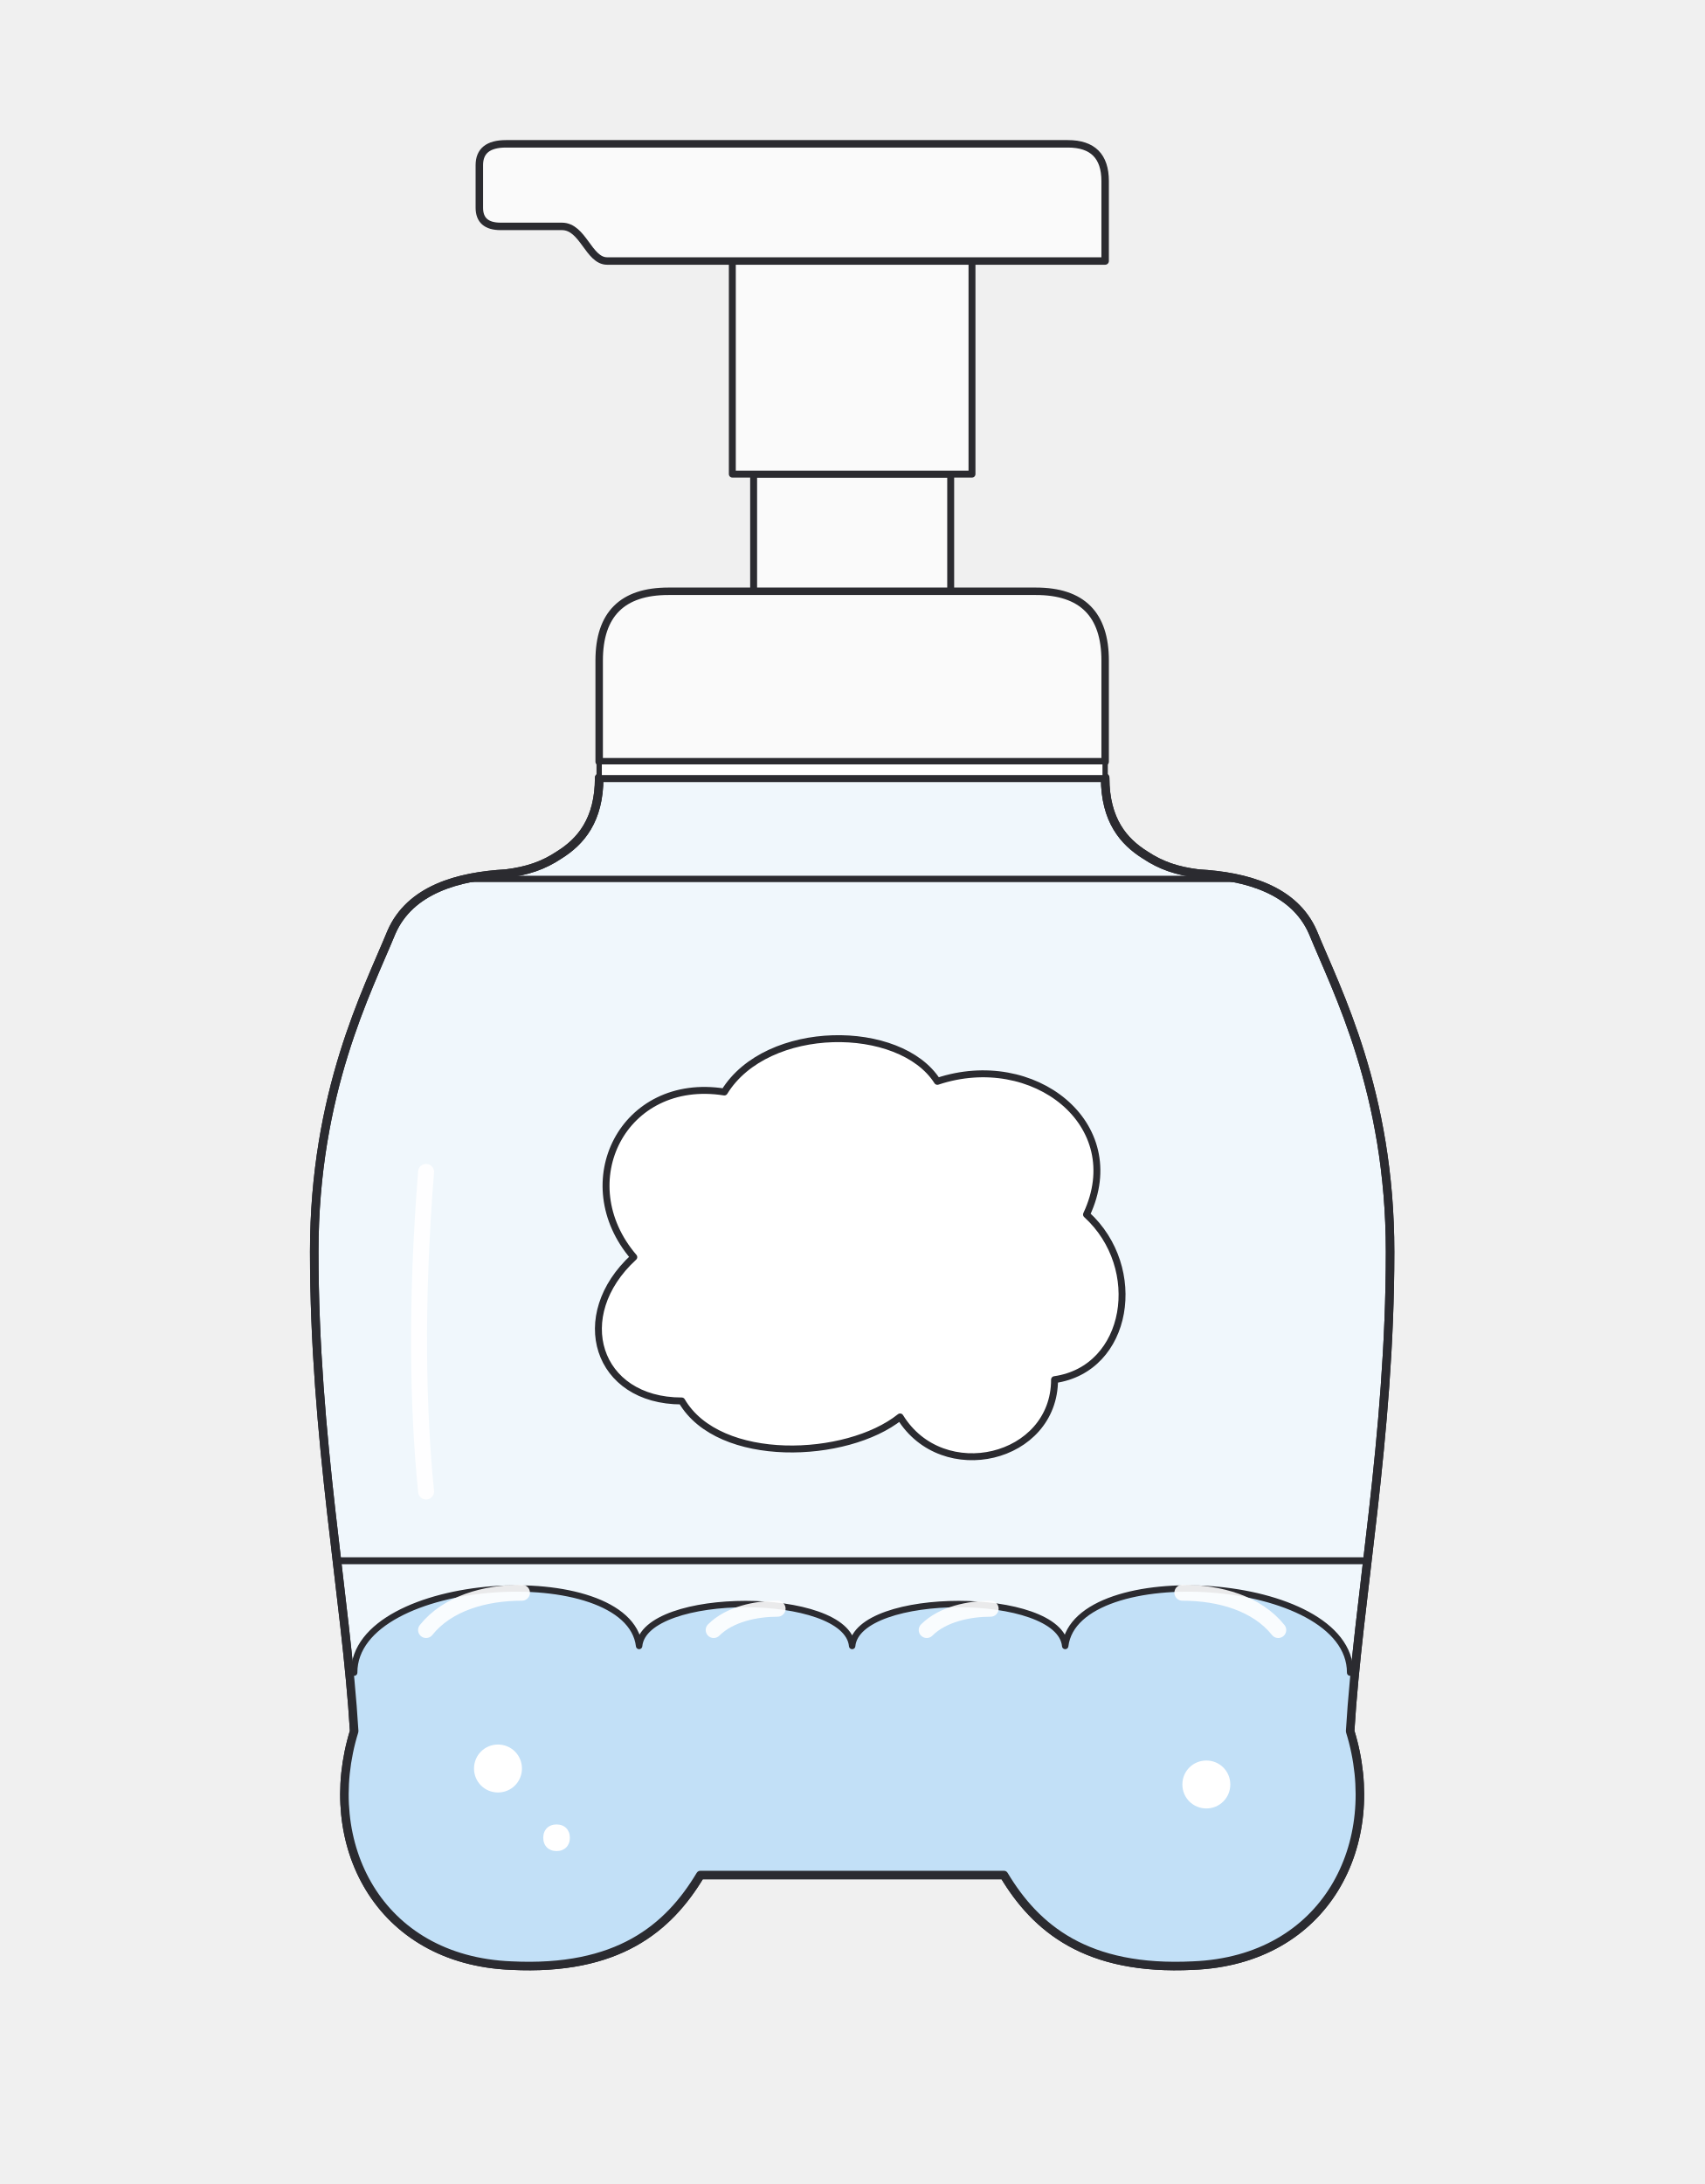
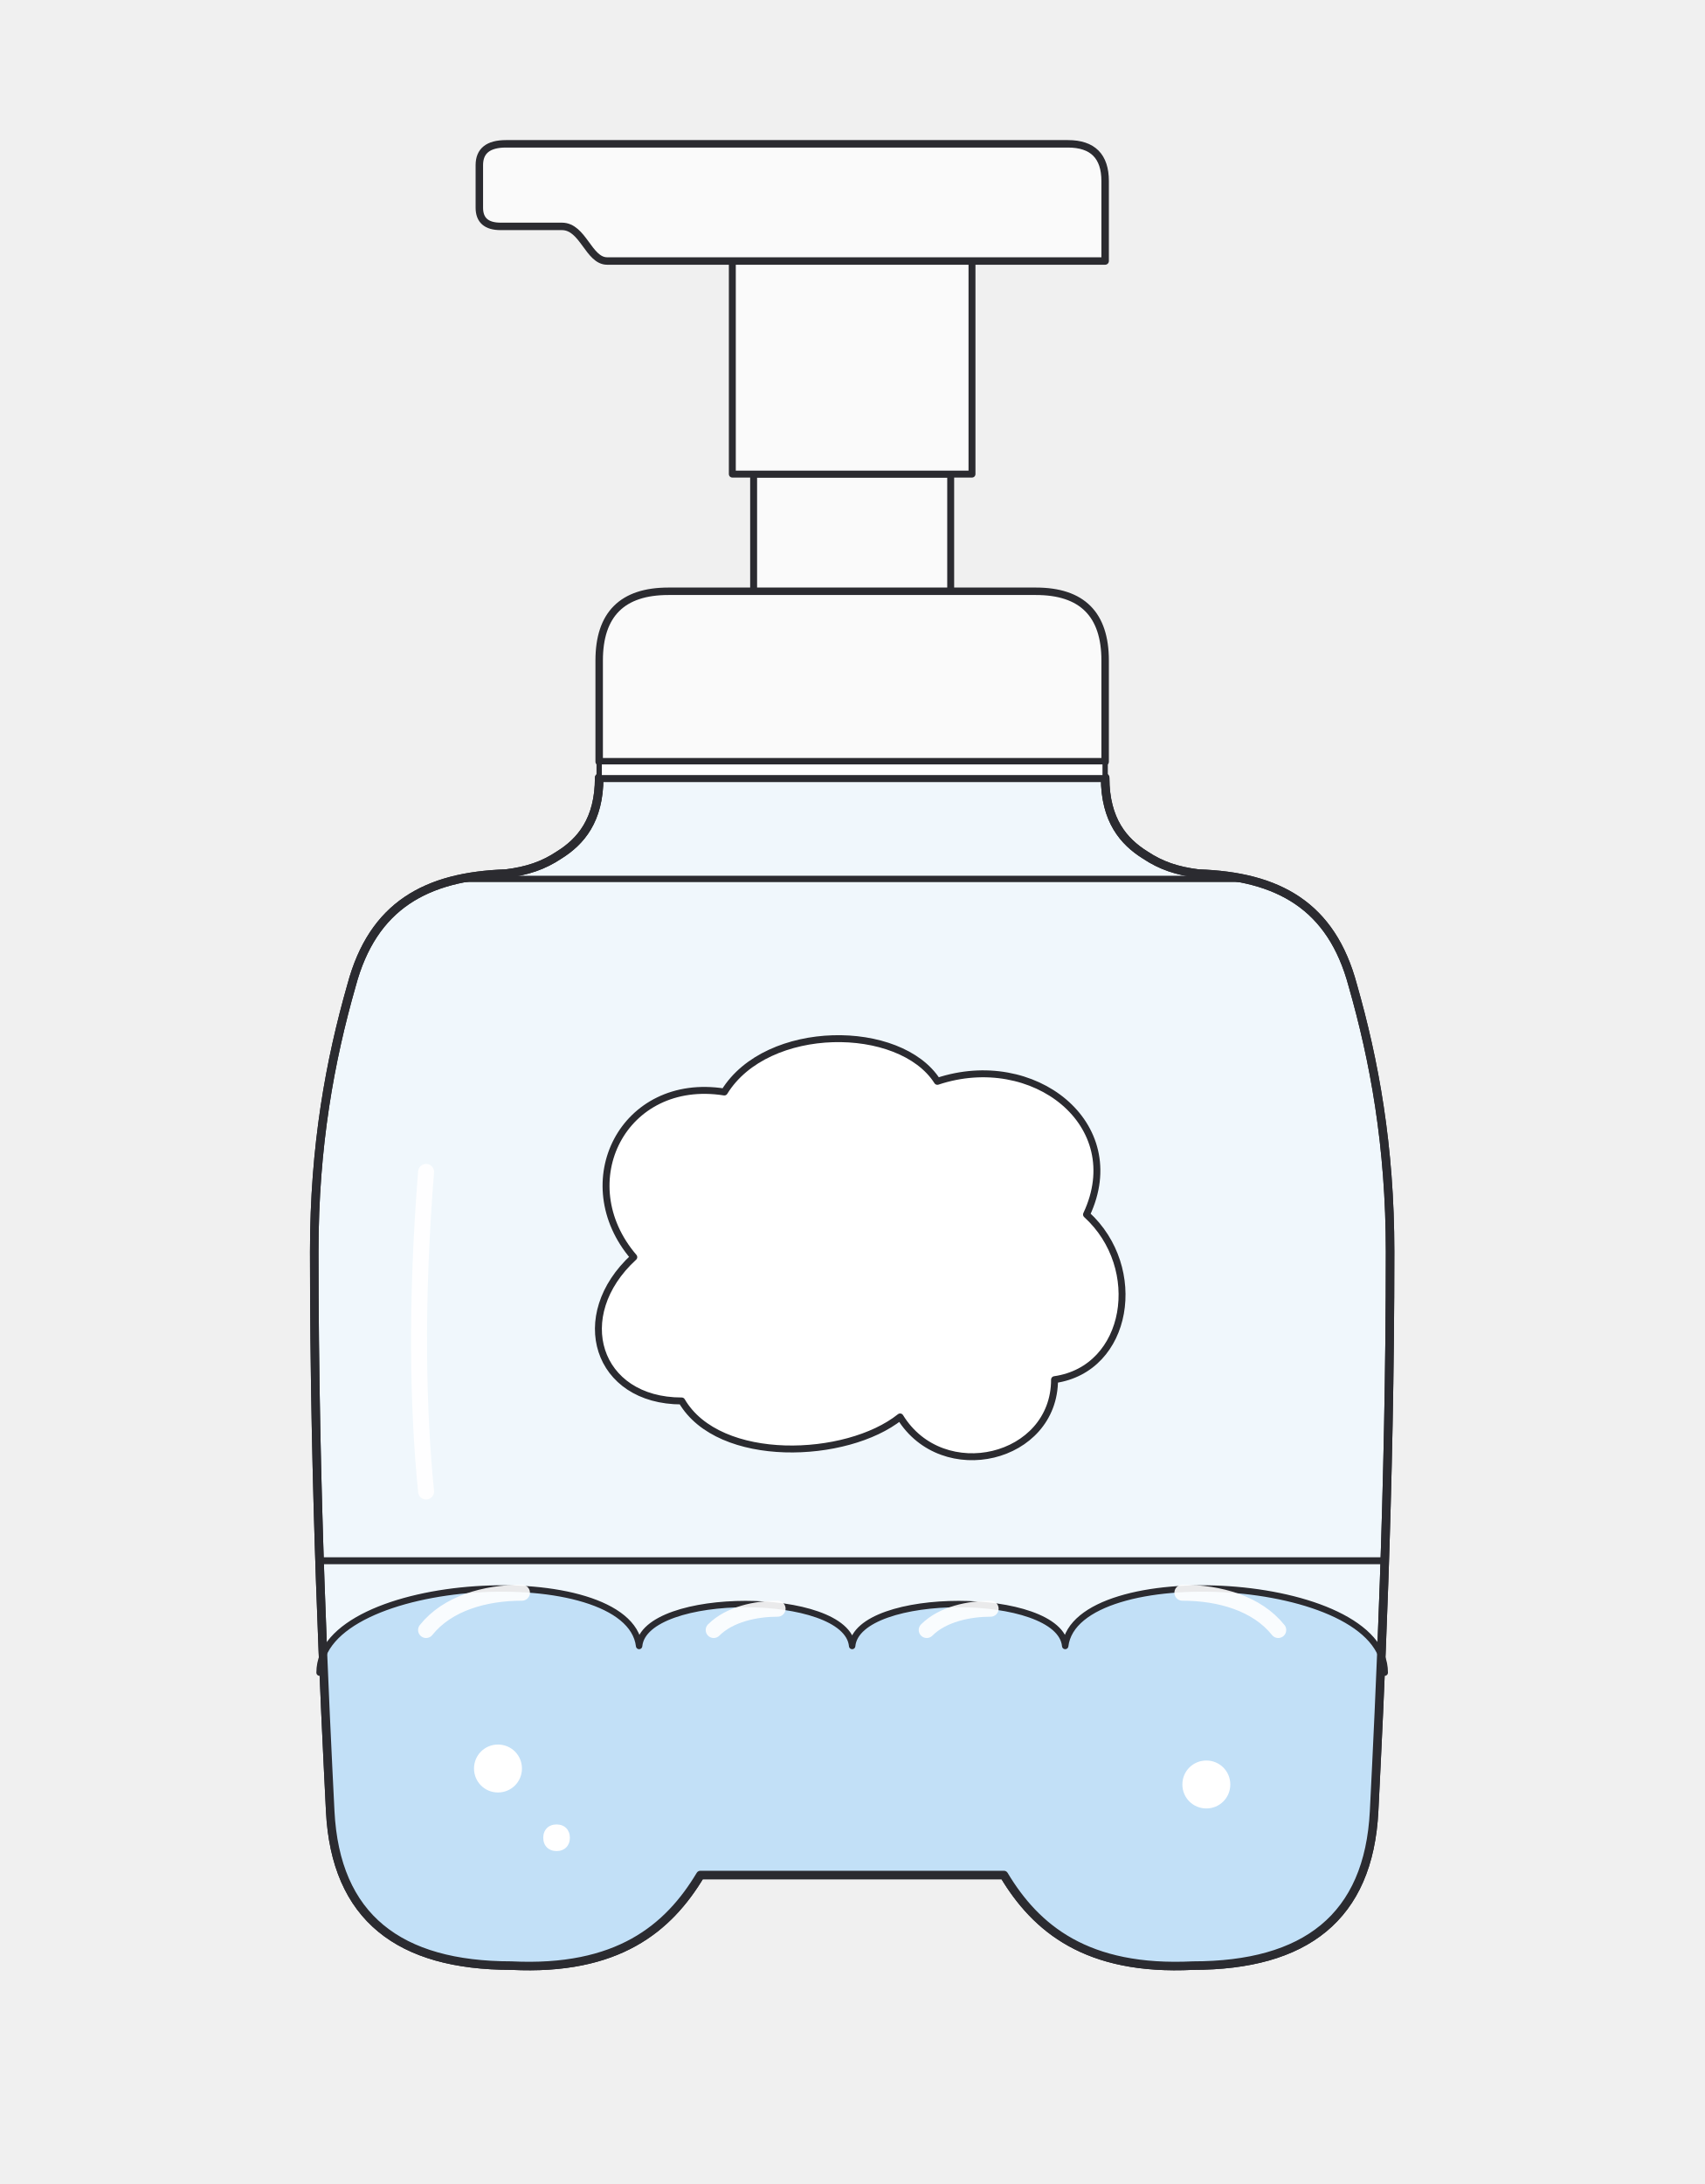
<svg xmlns="http://www.w3.org/2000/svg" width="640" height="820" viewBox="0 0 640 820">
  <defs>
    <clipPath id="clip-body">
-       <path d="M225 292 C225 308 218 316 210 321 C204 325 198 327 190 328 C172 329 154 334 147 350 C138 372 118 410 118 470 C118 540 130 600 133 650 C120 692 142 736 192 738 C232 740 251 724 263 704 L377 704 C389 724 408 740 448 738 C498 736 520 692 507 650 C510 600 522 540 522 470 C522 410 502 372 493 350 C486 334 468 329 450 328 C442 327 436 325 430 321 C422 316 415 308 415 292 Z" />
+       <path d="M225 292 C225 308 218 316 210 321 C204 325 198 327 190 328 C160 329 140 340 132 370 C124 398 118 430 118 470 C118 560 122 640 124 680 C126 720 150 738 192 738 C232 740 251 724 263 704 L377 704 C389 724 408 740 448 738 C490 738 514 720 516 680 C518 640 522 560 522 470 C522 430 516 398 508 370 C500 340 480 329 450 328 C442 327 436 325 430 321 C422 316 415 308 415 292 Z" />
    </clipPath>
  </defs>
-   <path id="body" d="M225 292 C225 308 218 316 210 321 C204 325 198 327 190 328 C172 329 154 334 147 350 C138 372 118 410 118 470 C118 540 130 600 133 650 C120 692 142 736 192 738 C232 740 251 724 263 704 L377 704 C389 724 408 740 448 738 C498 736 520 692 507 650 C510 600 522 540 522 470 C522 410 502 372 493 350 C486 334 468 329 450 328 C442 327 436 325 430 321 C422 316 415 308 415 292 Z" fill="#f0f7fc" stroke="#2b2b30" stroke-width="3.2" stroke-linejoin="round" stroke-linecap="round" />
-   <path id="band" d="M110 628 L133 628 C133 591 236 585 240 618 C242 597 318 597 320 618 C322 597 398 597 400 618 C404 585 507 591 507 628 L530 628 L530 760 L110 760 Z" fill="#c2e0f7" clip-path="url(#clip-body)" />
-   <path id="bandline" d="M133 628 C133 591 236 585 240 618 C242 597 318 597 320 618 C322 597 398 597 400 618 C404 585 507 591 507 628" fill="none" stroke="#2b2b30" stroke-width="2.4" stroke-linejoin="round" stroke-linecap="round" />
+   <path id="body" d="M225 292 C225 308 218 316 210 321 C204 325 198 327 190 328 C160 329 140 340 132 370 C124 398 118 430 118 470 C118 560 122 640 124 680 C126 720 150 738 192 738 C232 740 251 724 263 704 L377 704 C389 724 408 740 448 738 C490 738 514 720 516 680 C518 640 522 560 522 470 C522 430 516 398 508 370 C500 340 480 329 450 328 C442 327 436 325 430 321 C422 316 415 308 415 292 Z" fill="#f0f7fc" stroke="#2b2b30" stroke-width="3.2" stroke-linejoin="round" stroke-linecap="round" />
+   <path id="band" d="M110 628 L120 628 C120 591 236 585 240 618 C242 597 318 597 320 618 C322 597 398 597 400 618 C404 585 520 591 520 628 L530 628 L530 760 L110 760 Z" fill="#c2e0f7" clip-path="url(#clip-body)" />
+   <path id="bandline" d="M120 628 C120 591 236 585 240 618 C242 597 318 597 320 618 C322 597 398 597 400 618 C404 585 520 591 520 628" fill="none" stroke="#2b2b30" stroke-width="2.4" stroke-linejoin="round" stroke-linecap="round" />
  <path id="foam_highlight" d="M160 612 C168 602 182 598 196 598 M268 612 C274 606 284 604 292 604 M348 612 C354 606 364 604 372 604 M444 598 C458 598 472 602 480 612" fill="none" stroke="#ffffff" stroke-width="6" stroke-linecap="round" opacity="0.9" />
  <path id="foam_bubbles" d="M196 664 C196 669 192 673 187 673 C182 673 178 669 178 664 C178 659 182 655 187 655 C192 655 196 659 196 664 Z M214 690 C214 693 212 695 209 695 C206 695 204 693 204 690 C204 687 206 685 209 685 C212 685 214 687 214 690 Z M462 670 C462 675 458 679 453 679 C448 679 444 675 444 670 C444 665 448 661 453 661 C458 661 462 665 462 670 Z" fill="#ffffff" />
  <path id="mid_parting_line" d="M110 586 L530 586" fill="none" stroke="#2b2b30" stroke-width="2.6" stroke-linejoin="round" stroke-linecap="round" clip-path="url(#clip-body)" />
  <path id="highlight" d="M160 440 C156 490 157 530 160 560" fill="none" stroke="#ffffff" stroke-width="6" stroke-linecap="round" opacity="0.9" />
  <path id="shoulder_parting_line" d="M110 330 L530 330" fill="none" stroke="#2b2b30" stroke-width="2.4" stroke-linejoin="round" stroke-linecap="round" clip-path="url(#clip-body)" />
  <path id="label" d="M238 472 C214 444 234 404 272 410 C288 384 338 384 352 406 C388 394 424 422 408 456 C430 476 424 514 396 518 C396 548 354 558 338 532 C318 548 270 550 256 526 C224 526 214 494 238 472 Z" fill="#ffffff" stroke="#2b2b30" stroke-width="2.6" stroke-linejoin="round" stroke-linecap="round" />
-   <path id="body_outline" d="M225 292 C225 308 218 316 210 321 C204 325 198 327 190 328 C172 329 154 334 147 350 C138 372 118 410 118 470 C118 540 130 600 133 650 C120 692 142 736 192 738 C232 740 251 724 263 704 L377 704 C389 724 408 740 448 738 C498 736 520 692 507 650 C510 600 522 540 522 470 C522 410 502 372 493 350 C486 334 468 329 450 328 C442 327 436 325 430 321 C422 316 415 308 415 292 Z" fill="none" stroke="#2b2b30" stroke-width="3.2" stroke-linejoin="round" stroke-linecap="round" />
+   <path id="body_outline" d="M225 292 C225 308 218 316 210 321 C204 325 198 327 190 328 C160 329 140 340 132 370 C124 398 118 430 118 470 C118 560 122 640 124 680 C126 720 150 738 192 738 C232 740 251 724 263 704 L377 704 C389 724 408 740 448 738 C490 738 514 720 516 680 C518 640 522 560 522 470 C522 430 516 398 508 370 C500 340 480 329 450 328 C442 327 436 325 430 321 C422 316 415 308 415 292 Z" fill="none" stroke="#2b2b30" stroke-width="3.2" stroke-linejoin="round" stroke-linecap="round" />
  <path id="stem_lower" d="M283 178 L357 178 L357 224 L283 224 Z" fill="#fafafa" stroke="#2b2b30" stroke-width="2.6" stroke-linejoin="round" stroke-linecap="round" />
  <path id="stem_upper" d="M275 98 L365 98 L365 178 L275 178 Z" fill="#fafafa" stroke="#2b2b30" stroke-width="2.6" stroke-linejoin="round" stroke-linecap="round" />
  <path id="cap" d="M225 286 L225 248 Q225 222 251 222 L389 222 Q415 222 415 248 L415 286 Z" fill="#fafafa" stroke="#2b2b30" stroke-width="2.8" stroke-linejoin="round" stroke-linecap="round" />
  <path id="cap_ring" d="M225 286 L415 286 L415 292 L225 292 Z" fill="#ffffff" stroke="#2b2b30" stroke-width="2.0" stroke-linejoin="round" stroke-linecap="round" />
  <path id="pump_head" d="M190 54 L401 54 Q415 54 415 68 L415 98 L228 98 C221 98 219 85 211 85 L188 85 Q180 85 180 78 L180 62 Q180 54 190 54 Z" fill="#fafafa" stroke="#2b2b30" stroke-width="2.8" stroke-linejoin="round" stroke-linecap="round" />
</svg>
